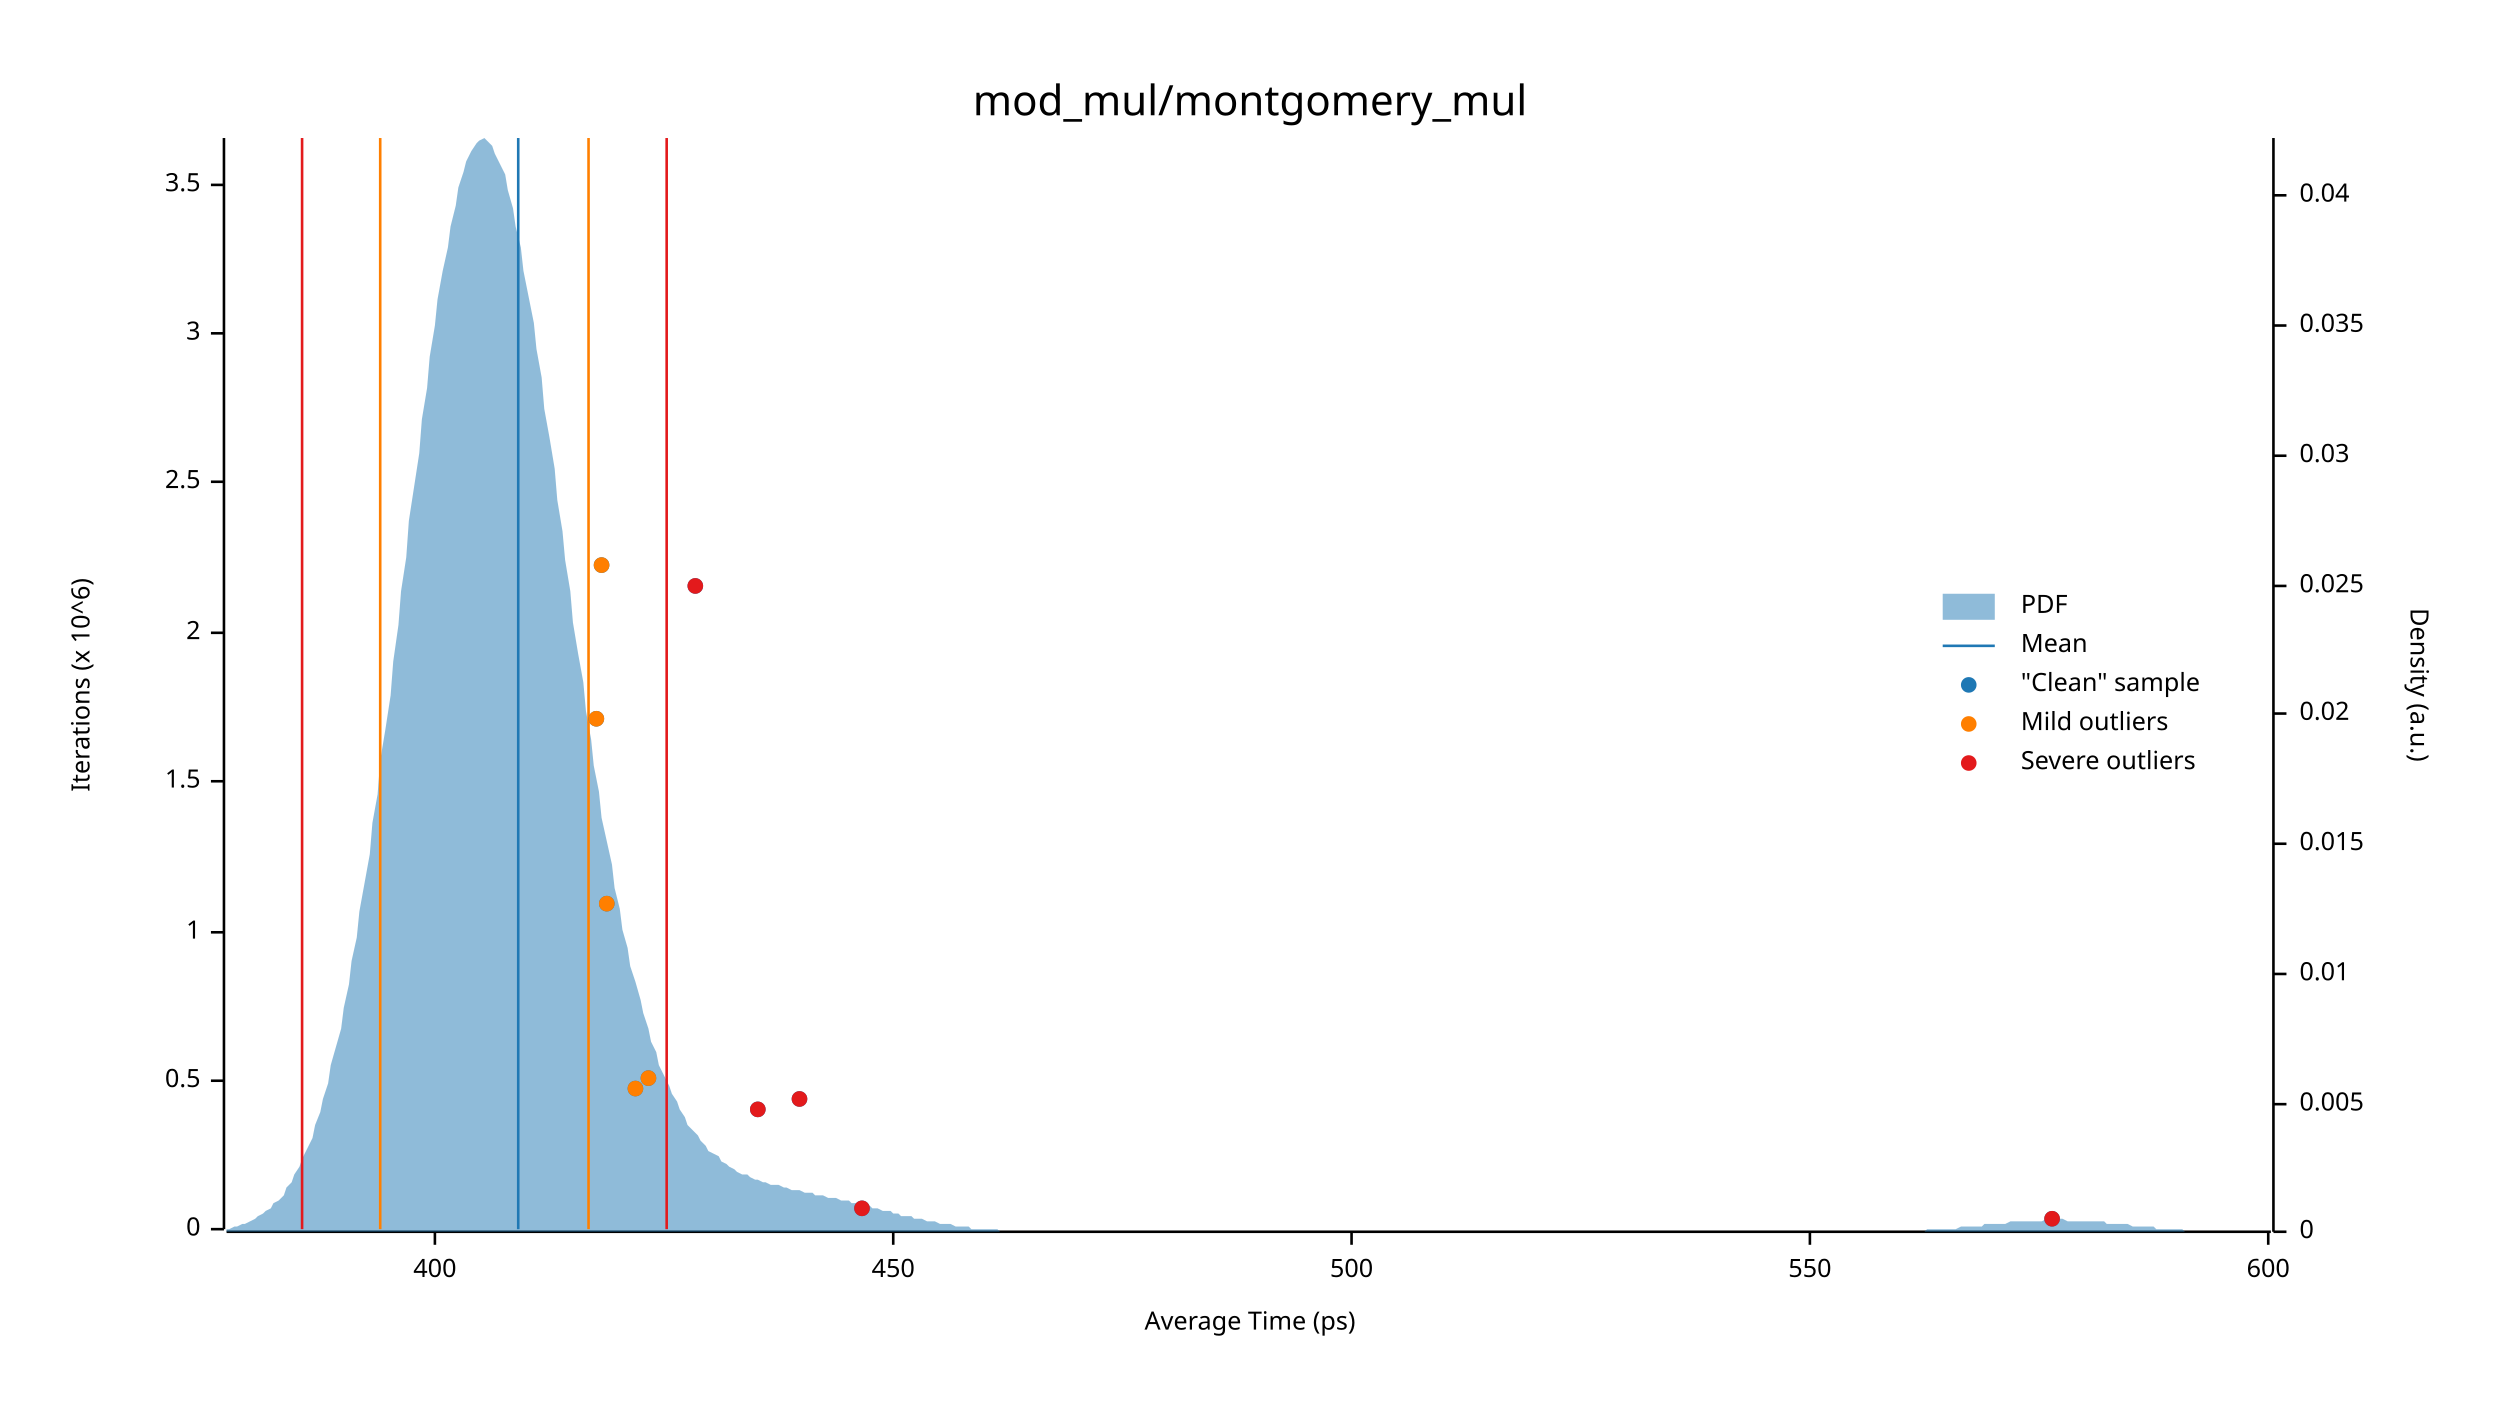
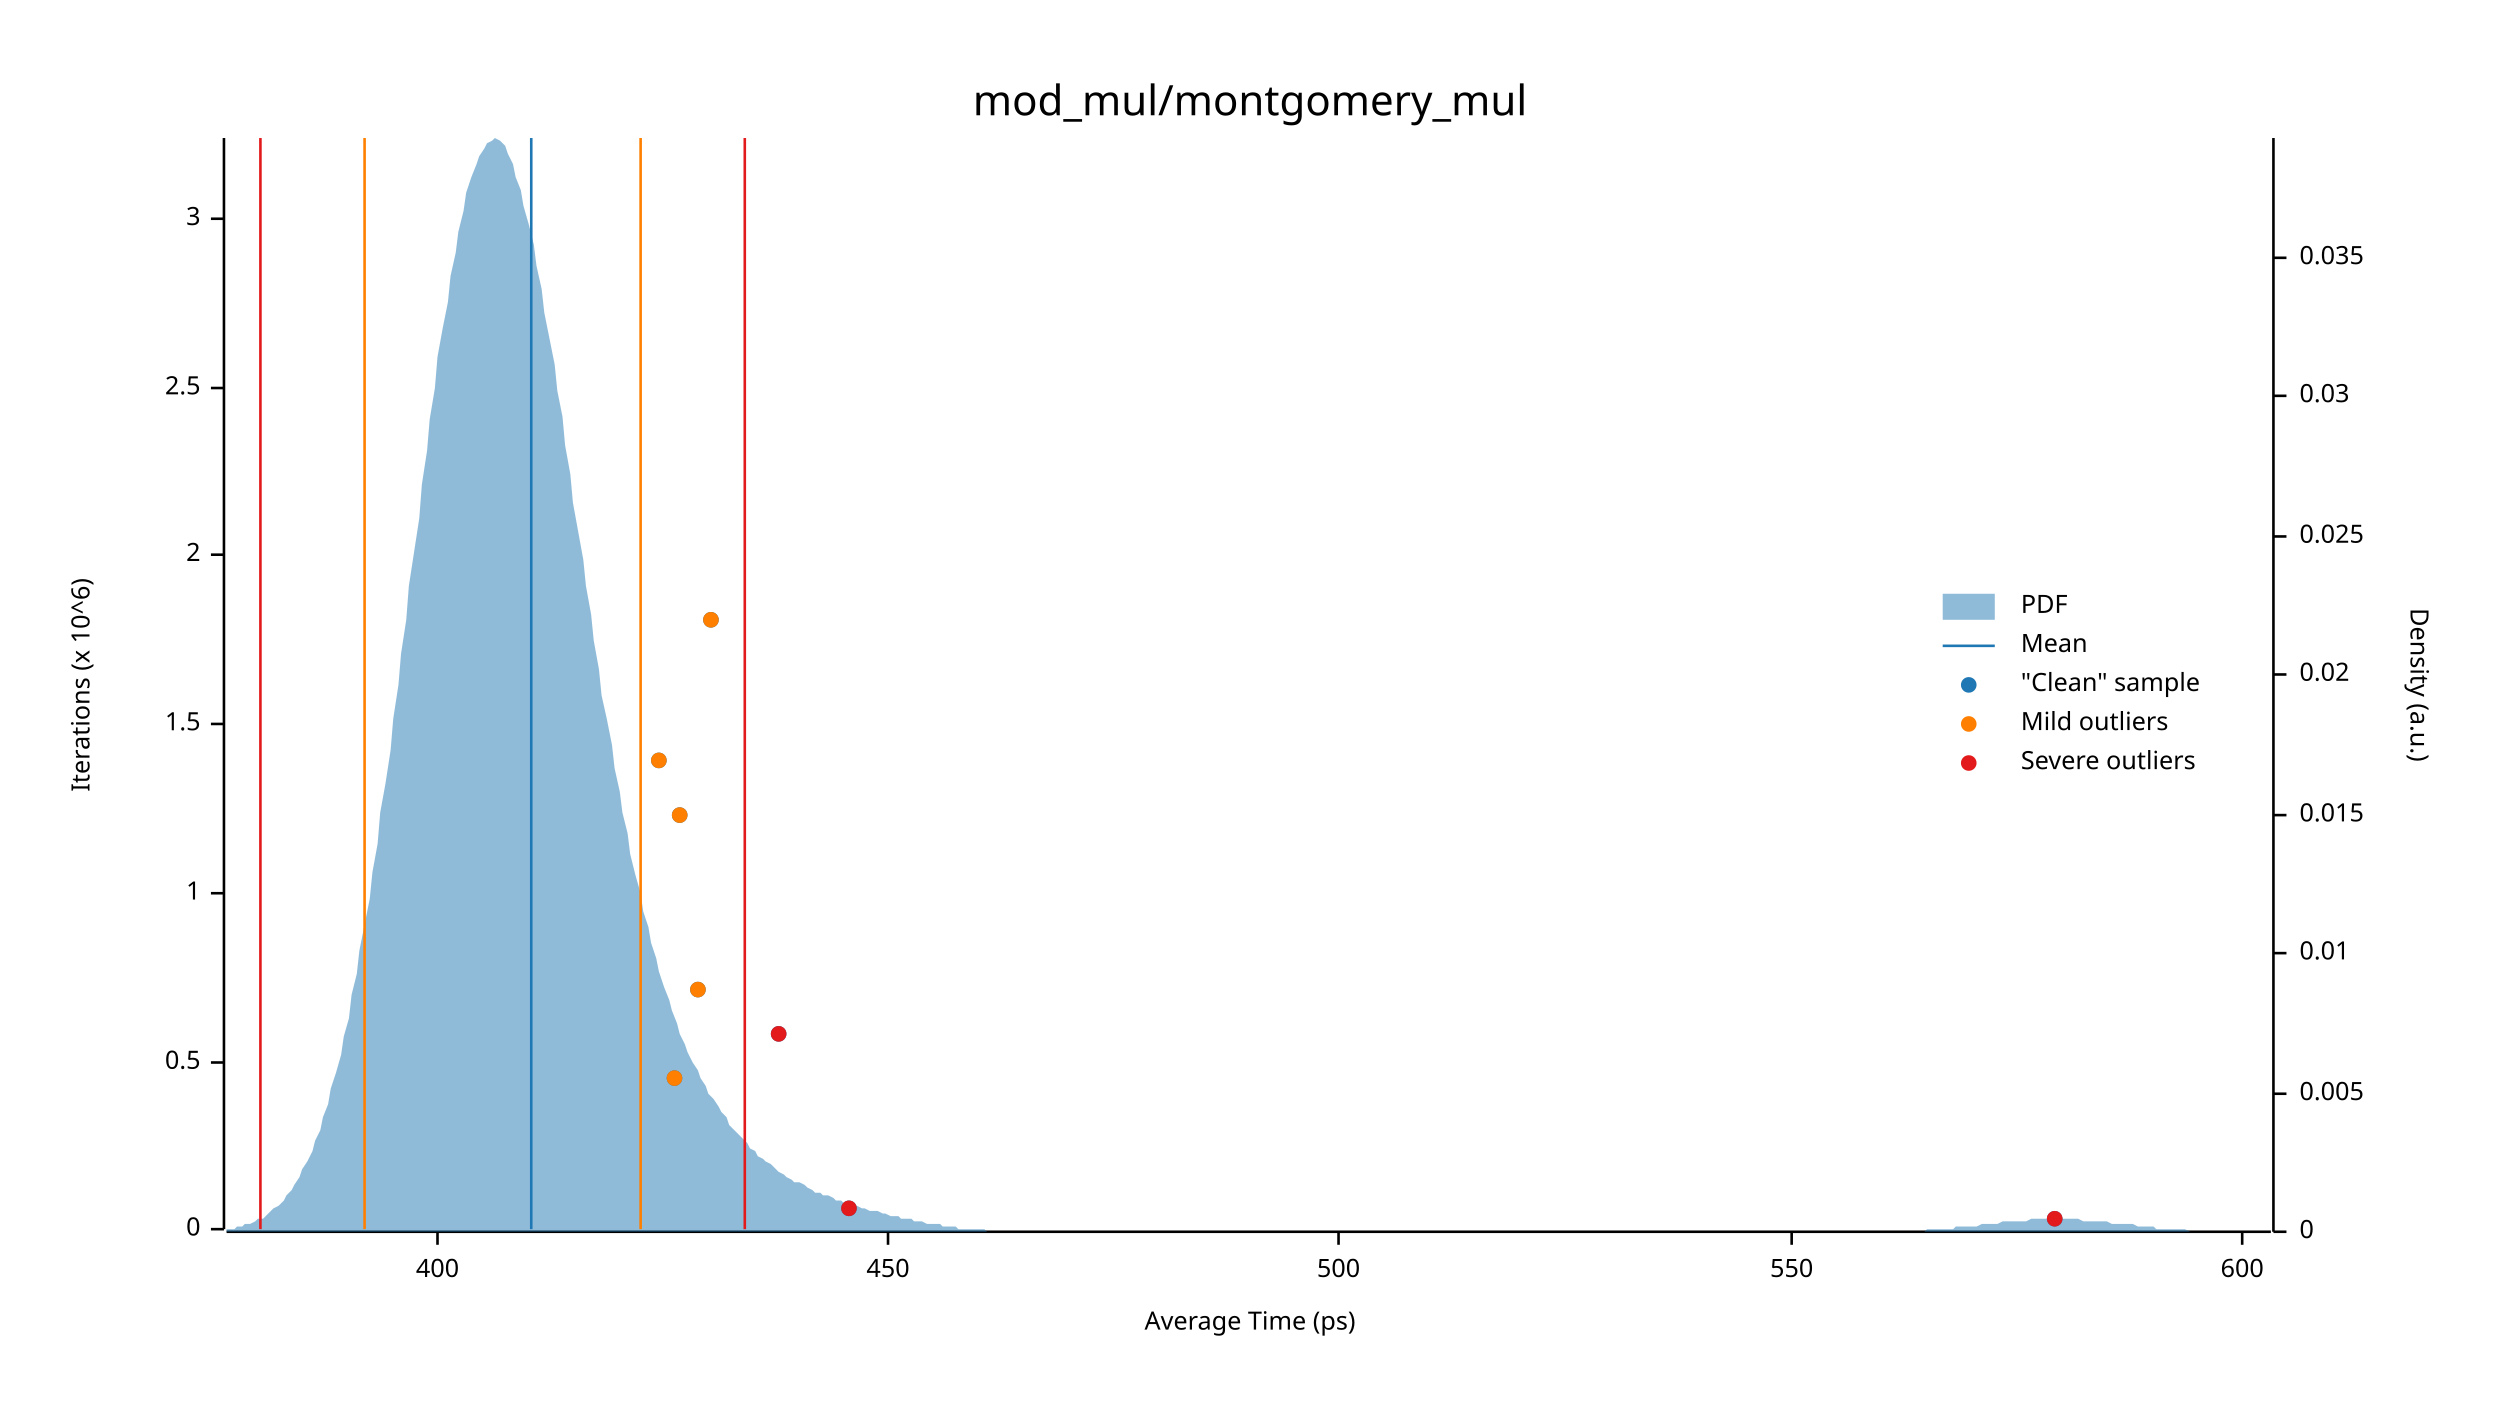
<svg xmlns="http://www.w3.org/2000/svg" width="960" height="540" viewBox="0 0 960 540">
  <text x="480" y="32" dy="0.76em" text-anchor="middle" font-family="sans-serif" font-size="16.129" opacity="1" fill="#000000">
mod_mul/montgomery_mul
</text>
  <text x="27" y="263" dy="0.76em" text-anchor="middle" font-family="sans-serif" font-size="9.677" opacity="1" fill="#000000" transform="rotate(270, 27, 263)">
Iterations (x 10^6)
</text>
  <text x="480" y="513" dy="-0.5ex" text-anchor="middle" font-family="sans-serif" font-size="9.677" opacity="1" fill="#000000">
Average Time (ps)
</text>
  <polyline fill="none" opacity="1" stroke="#000000" stroke-width="1" points="86,53 86,472 " />
  <text x="77" y="472" dy="0.5ex" text-anchor="end" font-family="sans-serif" font-size="9.677" opacity="1" fill="#000000">
0
</text>
  <polyline fill="none" opacity="1" stroke="#000000" stroke-width="1" points="81,472 86,472 " />
-   <text x="77" y="415" dy="0.5ex" text-anchor="end" font-family="sans-serif" font-size="9.677" opacity="1" fill="#000000">
+   <text x="77" y="408" dy="0.5ex" text-anchor="end" font-family="sans-serif" font-size="9.677" opacity="1" fill="#000000">
0.5
</text>
-   <polyline fill="none" opacity="1" stroke="#000000" stroke-width="1" points="81,415 86,415 " />
-   <text x="77" y="358" dy="0.5ex" text-anchor="end" font-family="sans-serif" font-size="9.677" opacity="1" fill="#000000">
+   <polyline fill="none" opacity="1" stroke="#000000" stroke-width="1" points="81,408 86,408 " />
+   <text x="77" y="343" dy="0.5ex" text-anchor="end" font-family="sans-serif" font-size="9.677" opacity="1" fill="#000000">
1
</text>
-   <polyline fill="none" opacity="1" stroke="#000000" stroke-width="1" points="81,358 86,358 " />
-   <text x="77" y="300" dy="0.5ex" text-anchor="end" font-family="sans-serif" font-size="9.677" opacity="1" fill="#000000">
+   <polyline fill="none" opacity="1" stroke="#000000" stroke-width="1" points="81,343 86,343 " />
+   <text x="77" y="278" dy="0.5ex" text-anchor="end" font-family="sans-serif" font-size="9.677" opacity="1" fill="#000000">
1.5
</text>
-   <polyline fill="none" opacity="1" stroke="#000000" stroke-width="1" points="81,300 86,300 " />
-   <text x="77" y="243" dy="0.5ex" text-anchor="end" font-family="sans-serif" font-size="9.677" opacity="1" fill="#000000">
+   <polyline fill="none" opacity="1" stroke="#000000" stroke-width="1" points="81,278 86,278 " />
+   <text x="77" y="213" dy="0.5ex" text-anchor="end" font-family="sans-serif" font-size="9.677" opacity="1" fill="#000000">
2
</text>
-   <polyline fill="none" opacity="1" stroke="#000000" stroke-width="1" points="81,243 86,243 " />
-   <text x="77" y="185" dy="0.5ex" text-anchor="end" font-family="sans-serif" font-size="9.677" opacity="1" fill="#000000">
+   <polyline fill="none" opacity="1" stroke="#000000" stroke-width="1" points="81,213 86,213 " />
+   <text x="77" y="149" dy="0.5ex" text-anchor="end" font-family="sans-serif" font-size="9.677" opacity="1" fill="#000000">
2.5
</text>
-   <polyline fill="none" opacity="1" stroke="#000000" stroke-width="1" points="81,185 86,185 " />
-   <text x="77" y="128" dy="0.5ex" text-anchor="end" font-family="sans-serif" font-size="9.677" opacity="1" fill="#000000">
+   <polyline fill="none" opacity="1" stroke="#000000" stroke-width="1" points="81,149 86,149 " />
+   <text x="77" y="84" dy="0.5ex" text-anchor="end" font-family="sans-serif" font-size="9.677" opacity="1" fill="#000000">
3
</text>
-   <polyline fill="none" opacity="1" stroke="#000000" stroke-width="1" points="81,128 86,128 " />
-   <text x="77" y="71" dy="0.5ex" text-anchor="end" font-family="sans-serif" font-size="9.677" opacity="1" fill="#000000">
- 3.5
- </text>
-   <polyline fill="none" opacity="1" stroke="#000000" stroke-width="1" points="81,71 86,71 " />
+   <polyline fill="none" opacity="1" stroke="#000000" stroke-width="1" points="81,84 86,84 " />
  <polyline fill="none" opacity="1" stroke="#000000" stroke-width="1" points="87,473 872,473 " />
-   <text x="167" y="483" dy="0.76em" text-anchor="middle" font-family="sans-serif" font-size="9.677" opacity="1" fill="#000000">
+   <text x="168" y="483" dy="0.76em" text-anchor="middle" font-family="sans-serif" font-size="9.677" opacity="1" fill="#000000">
400
</text>
-   <polyline fill="none" opacity="1" stroke="#000000" stroke-width="1" points="167,473 167,478 " />
-   <text x="343" y="483" dy="0.76em" text-anchor="middle" font-family="sans-serif" font-size="9.677" opacity="1" fill="#000000">
+   <polyline fill="none" opacity="1" stroke="#000000" stroke-width="1" points="168,473 168,478 " />
+   <text x="341" y="483" dy="0.76em" text-anchor="middle" font-family="sans-serif" font-size="9.677" opacity="1" fill="#000000">
450
</text>
-   <polyline fill="none" opacity="1" stroke="#000000" stroke-width="1" points="343,473 343,478 " />
-   <text x="519" y="483" dy="0.76em" text-anchor="middle" font-family="sans-serif" font-size="9.677" opacity="1" fill="#000000">
+   <polyline fill="none" opacity="1" stroke="#000000" stroke-width="1" points="341,473 341,478 " />
+   <text x="514" y="483" dy="0.76em" text-anchor="middle" font-family="sans-serif" font-size="9.677" opacity="1" fill="#000000">
500
</text>
-   <polyline fill="none" opacity="1" stroke="#000000" stroke-width="1" points="519,473 519,478 " />
-   <text x="695" y="483" dy="0.76em" text-anchor="middle" font-family="sans-serif" font-size="9.677" opacity="1" fill="#000000">
+   <polyline fill="none" opacity="1" stroke="#000000" stroke-width="1" points="514,473 514,478 " />
+   <text x="688" y="483" dy="0.76em" text-anchor="middle" font-family="sans-serif" font-size="9.677" opacity="1" fill="#000000">
550
</text>
-   <polyline fill="none" opacity="1" stroke="#000000" stroke-width="1" points="695,473 695,478 " />
-   <text x="871" y="483" dy="0.76em" text-anchor="middle" font-family="sans-serif" font-size="9.677" opacity="1" fill="#000000">
+   <polyline fill="none" opacity="1" stroke="#000000" stroke-width="1" points="688,473 688,478 " />
+   <text x="861" y="483" dy="0.76em" text-anchor="middle" font-family="sans-serif" font-size="9.677" opacity="1" fill="#000000">
600
</text>
-   <polyline fill="none" opacity="1" stroke="#000000" stroke-width="1" points="871,473 871,478 " />
+   <polyline fill="none" opacity="1" stroke="#000000" stroke-width="1" points="861,473 861,478 " />
  <text x="933" y="263" dy="0.76em" text-anchor="middle" font-family="sans-serif" font-size="9.677" opacity="1" fill="#000000" transform="rotate(90, 933, 263)">
Density (a.u.)
</text>
  <polyline fill="none" opacity="1" stroke="#000000" stroke-width="1" points="873,53 873,473 " />
  <text x="883" y="473" dy="0.5ex" text-anchor="start" font-family="sans-serif" font-size="9.677" opacity="1" fill="#000000">
0
</text>
  <polyline fill="none" opacity="1" stroke="#000000" stroke-width="1" points="873,473 878,473 " />
-   <text x="883" y="424" dy="0.5ex" text-anchor="start" font-family="sans-serif" font-size="9.677" opacity="1" fill="#000000">
+   <text x="883" y="420" dy="0.5ex" text-anchor="start" font-family="sans-serif" font-size="9.677" opacity="1" fill="#000000">
0.005
</text>
-   <polyline fill="none" opacity="1" stroke="#000000" stroke-width="1" points="873,424 878,424 " />
-   <text x="883" y="374" dy="0.5ex" text-anchor="start" font-family="sans-serif" font-size="9.677" opacity="1" fill="#000000">
+   <polyline fill="none" opacity="1" stroke="#000000" stroke-width="1" points="873,420 878,420 " />
+   <text x="883" y="366" dy="0.5ex" text-anchor="start" font-family="sans-serif" font-size="9.677" opacity="1" fill="#000000">
0.01
</text>
-   <polyline fill="none" opacity="1" stroke="#000000" stroke-width="1" points="873,374 878,374 " />
-   <text x="883" y="324" dy="0.5ex" text-anchor="start" font-family="sans-serif" font-size="9.677" opacity="1" fill="#000000">
+   <polyline fill="none" opacity="1" stroke="#000000" stroke-width="1" points="873,366 878,366 " />
+   <text x="883" y="313" dy="0.5ex" text-anchor="start" font-family="sans-serif" font-size="9.677" opacity="1" fill="#000000">
0.015
</text>
-   <polyline fill="none" opacity="1" stroke="#000000" stroke-width="1" points="873,324 878,324 " />
-   <text x="883" y="274" dy="0.5ex" text-anchor="start" font-family="sans-serif" font-size="9.677" opacity="1" fill="#000000">
+   <polyline fill="none" opacity="1" stroke="#000000" stroke-width="1" points="873,313 878,313 " />
+   <text x="883" y="259" dy="0.5ex" text-anchor="start" font-family="sans-serif" font-size="9.677" opacity="1" fill="#000000">
0.02
</text>
-   <polyline fill="none" opacity="1" stroke="#000000" stroke-width="1" points="873,274 878,274 " />
-   <text x="883" y="225" dy="0.5ex" text-anchor="start" font-family="sans-serif" font-size="9.677" opacity="1" fill="#000000">
+   <polyline fill="none" opacity="1" stroke="#000000" stroke-width="1" points="873,259 878,259 " />
+   <text x="883" y="206" dy="0.5ex" text-anchor="start" font-family="sans-serif" font-size="9.677" opacity="1" fill="#000000">
0.025
</text>
-   <polyline fill="none" opacity="1" stroke="#000000" stroke-width="1" points="873,225 878,225 " />
-   <text x="883" y="175" dy="0.5ex" text-anchor="start" font-family="sans-serif" font-size="9.677" opacity="1" fill="#000000">
+   <polyline fill="none" opacity="1" stroke="#000000" stroke-width="1" points="873,206 878,206 " />
+   <text x="883" y="152" dy="0.5ex" text-anchor="start" font-family="sans-serif" font-size="9.677" opacity="1" fill="#000000">
0.03
</text>
-   <polyline fill="none" opacity="1" stroke="#000000" stroke-width="1" points="873,175 878,175 " />
-   <text x="883" y="125" dy="0.5ex" text-anchor="start" font-family="sans-serif" font-size="9.677" opacity="1" fill="#000000">
+   <polyline fill="none" opacity="1" stroke="#000000" stroke-width="1" points="873,152 878,152 " />
+   <text x="883" y="99" dy="0.5ex" text-anchor="start" font-family="sans-serif" font-size="9.677" opacity="1" fill="#000000">
0.035
</text>
-   <polyline fill="none" opacity="1" stroke="#000000" stroke-width="1" points="873,125 878,125 " />
-   <text x="883" y="75" dy="0.5ex" text-anchor="start" font-family="sans-serif" font-size="9.677" opacity="1" fill="#000000">
- 0.04
- </text>
-   <polyline fill="none" opacity="1" stroke="#000000" stroke-width="1" points="873,75 878,75 " />
-   <polygon opacity="0.5" fill="#1F78B4" points="87,472 88,472 90,471 91,471 93,470 94,470 96,469 98,468 99,467 101,466 102,465 104,464 105,462 107,461 109,459 110,456 112,454 113,451 115,448 116,445 118,441 120,437 121,432 123,427 124,422 126,416 127,409 129,402 131,395 132,387 134,378 135,369 137,360 138,350 140,339 142,328 143,316 145,305 146,292 148,280 150,267 151,254 153,240 154,227 156,214 157,200 159,187 161,174 162,161 164,149 165,137 167,125 168,115 170,104 172,95 173,87 175,79 176,72 178,66 179,62 181,58 183,55 184,54 186,53 187,54 189,56 190,59 192,63 194,67 195,73 197,80 198,87 200,95 201,104 203,114 205,124 206,134 208,145 209,157 211,168 213,180 214,192 216,204 217,215 219,227 220,239 222,251 224,262 225,273 227,284 228,294 230,304 231,314 233,323 235,332 236,341 238,349 239,357 241,364 242,371 244,377 246,384 247,389 249,395 250,400 252,404 253,409 255,413 257,417 258,420 260,423 261,426 263,429 264,432 266,434 268,436 269,438 271,440 272,442 274,443 276,444 277,446 279,447 280,448 282,449 283,450 285,451 287,451 288,452 290,453 291,453 293,454 294,454 296,455 298,455 299,455 301,456 302,456 304,457 305,457 307,457 309,458 310,458 312,458 313,459 315,459 316,459 318,460 320,460 321,460 323,461 324,461 326,461 327,462 329,462 331,463 332,463 334,463 335,464 337,464 339,465 340,465 342,465 343,466 345,466 346,467 348,467 350,467 351,468 353,468 354,468 356,469 357,469 359,469 361,470 362,470 364,470 365,470 367,471 368,471 370,471 372,471 373,472 375,472 376,472 378,472 379,472 381,472 383,472 384,473 386,473 387,473 389,473 391,473 392,473 394,473 395,473 397,473 398,473 400,473 402,473 403,473 405,473 406,473 408,473 409,473 411,473 413,473 414,473 416,473 417,473 419,473 420,473 422,473 424,473 425,473 427,473 428,473 430,473 431,473 433,473 435,473 436,473 438,473 439,473 441,473 442,473 444,473 446,473 447,473 449,473 450,473 452,473 454,473 455,473 457,473 458,473 460,473 461,473 463,473 465,473 466,473 468,473 469,473 471,473 472,473 474,473 476,473 477,473 479,473 480,473 482,473 483,473 485,473 487,473 488,473 490,473 491,473 493,473 494,473 496,473 498,473 499,473 501,473 502,473 504,473 505,473 507,473 509,473 510,473 512,473 513,473 515,473 517,473 518,473 520,473 521,473 523,473 524,473 526,473 528,473 529,473 531,473 532,473 534,473 535,473 537,473 539,473 540,473 542,473 543,473 545,473 546,473 548,473 550,473 551,473 553,473 554,473 556,473 557,473 559,473 561,473 562,473 564,473 565,473 567,473 568,473 570,473 572,473 573,473 575,473 576,473 578,473 580,473 581,473 583,473 584,473 586,473 587,473 589,473 591,473 592,473 594,473 595,473 597,473 598,473 600,473 602,473 603,473 605,473 606,473 608,473 609,473 611,473 613,473 614,473 616,473 617,473 619,473 620,473 622,473 624,473 625,473 627,473 628,473 630,473 632,473 633,473 635,473 636,473 638,473 639,473 641,473 643,473 644,473 646,473 647,473 649,473 650,473 652,473 654,473 655,473 657,473 658,473 660,473 661,473 663,473 665,473 666,473 668,473 669,473 671,473 672,473 674,473 676,473 677,473 679,473 680,473 682,473 683,473 685,473 687,473 688,473 690,473 691,473 693,473 695,473 696,473 698,473 699,473 701,473 702,473 704,473 706,473 707,473 709,473 710,473 712,473 713,473 715,473 717,473 718,473 720,473 721,473 723,473 724,473 726,473 728,473 729,473 731,473 732,473 734,473 735,473 737,473 739,473 740,472 742,472 743,472 745,472 746,472 748,472 750,472 751,472 753,471 754,471 756,471 758,471 759,471 761,471 762,470 764,470 765,470 767,470 769,470 770,470 772,469 773,469 775,469 776,469 778,469 780,469 781,469 783,469 784,469 786,468 787,468 789,468 791,468 792,468 794,469 795,469 797,469 798,469 800,469 802,469 803,469 805,469 806,469 808,469 809,470 811,470 813,470 814,470 816,470 817,470 819,471 821,471 822,471 824,471 825,471 827,471 828,472 830,472 832,472 833,472 835,472 836,472 838,472 839,473 841,473 843,473 844,473 846,473 847,473 849,473 850,473 852,473 854,473 855,473 857,473 858,473 860,473 861,473 863,473 865,473 866,473 868,473 869,473 871,473 873,473 873,473 87,473 " />
-   <polyline fill="none" opacity="1" stroke="#1F78B4" stroke-width="1" points="199,472 199,53 " />
-   <polyline fill="none" opacity="1" stroke="#FF7F00" stroke-width="1" points="146,472 146,53 " />
-   <polyline fill="none" opacity="1" stroke="#FF7F00" stroke-width="1" points="226,472 226,53 " />
-   <polyline fill="none" opacity="1" stroke="#E31A1C" stroke-width="1" points="116,472 116,53 " />
-   <polyline fill="none" opacity="1" stroke="#E31A1C" stroke-width="1" points="256,472 256,53 " />
-   <circle cx="788" cy="468" r="3" opacity="1" fill="#1F78B4" stroke="none" stroke-width="1" />
-   <circle cx="331" cy="464" r="3" opacity="1" fill="#1F78B4" stroke="none" stroke-width="1" />
-   <circle cx="291" cy="426" r="3" opacity="1" fill="#1F78B4" stroke="none" stroke-width="1" />
-   <circle cx="307" cy="422" r="3" opacity="1" fill="#1F78B4" stroke="none" stroke-width="1" />
-   <circle cx="244" cy="418" r="3" opacity="1" fill="#1F78B4" stroke="none" stroke-width="1" />
-   <circle cx="249" cy="414" r="3" opacity="1" fill="#1F78B4" stroke="none" stroke-width="1" />
-   <circle cx="233" cy="347" r="3" opacity="1" fill="#1F78B4" stroke="none" stroke-width="1" />
-   <circle cx="229" cy="276" r="3" opacity="1" fill="#1F78B4" stroke="none" stroke-width="1" />
-   <circle cx="267" cy="225" r="3" opacity="1" fill="#1F78B4" stroke="none" stroke-width="1" />
-   <circle cx="231" cy="217" r="3" opacity="1" fill="#1F78B4" stroke="none" stroke-width="1" />
-   <circle cx="244" cy="418" r="3" opacity="1" fill="#FF7F00" stroke="none" stroke-width="1" />
-   <circle cx="249" cy="414" r="3" opacity="1" fill="#FF7F00" stroke="none" stroke-width="1" />
-   <circle cx="233" cy="347" r="3" opacity="1" fill="#FF7F00" stroke="none" stroke-width="1" />
-   <circle cx="229" cy="276" r="3" opacity="1" fill="#FF7F00" stroke="none" stroke-width="1" />
-   <circle cx="231" cy="217" r="3" opacity="1" fill="#FF7F00" stroke="none" stroke-width="1" />
-   <circle cx="788" cy="468" r="3" opacity="1" fill="#E31A1C" stroke="none" stroke-width="1" />
-   <circle cx="331" cy="464" r="3" opacity="1" fill="#E31A1C" stroke="none" stroke-width="1" />
-   <circle cx="291" cy="426" r="3" opacity="1" fill="#E31A1C" stroke="none" stroke-width="1" />
-   <circle cx="307" cy="422" r="3" opacity="1" fill="#E31A1C" stroke="none" stroke-width="1" />
-   <circle cx="267" cy="225" r="3" opacity="1" fill="#E31A1C" stroke="none" stroke-width="1" />
+   <polyline fill="none" opacity="1" stroke="#000000" stroke-width="1" points="873,99 878,99 " />
+   <polygon opacity="0.5" fill="#1F78B4" points="87,472 88,472 90,472 91,471 93,471 94,470 96,470 98,469 99,468 101,468 102,467 104,465 105,464 107,463 109,461 110,459 112,457 113,455 115,452 116,449 118,446 120,442 121,438 123,434 124,429 126,424 127,418 129,412 131,405 132,398 134,391 135,382 137,374 138,365 140,355 142,345 143,335 145,324 146,312 148,301 150,288 151,276 153,263 154,251 156,238 157,225 159,212 161,199 162,186 164,173 165,161 167,149 168,137 170,126 172,116 173,106 175,97 176,89 178,81 179,74 181,68 183,63 184,60 186,57 187,55 189,54 190,53 192,54 194,56 195,59 197,63 198,68 200,73 201,79 203,86 205,94 206,102 208,111 209,120 211,130 213,140 214,150 216,160 217,171 219,182 220,193 222,204 224,215 225,225 227,236 228,246 230,257 231,267 233,276 235,286 236,295 238,304 239,312 241,320 242,328 244,336 246,343 247,350 249,356 250,362 252,368 253,373 255,379 257,384 258,388 260,393 261,397 263,401 264,404 266,408 268,411 269,414 271,417 272,420 274,422 276,425 277,427 279,429 280,432 282,434 283,435 285,437 287,439 288,441 290,442 291,444 293,445 294,446 296,447 298,449 299,450 301,451 302,452 304,453 305,454 307,454 309,455 310,456 312,457 313,458 315,458 316,459 318,459 320,460 321,461 323,461 324,462 326,462 327,463 329,463 331,464 332,464 334,465 335,465 337,465 339,466 340,466 342,467 343,467 345,467 346,468 348,468 350,468 351,469 353,469 354,469 356,470 357,470 359,470 361,470 362,471 364,471 365,471 367,471 368,472 370,472 372,472 373,472 375,472 376,472 378,472 379,473 381,473 383,473 384,473 386,473 387,473 389,473 391,473 392,473 394,473 395,473 397,473 398,473 400,473 402,473 403,473 405,473 406,473 408,473 409,473 411,473 413,473 414,473 416,473 417,473 419,473 420,473 422,473 424,473 425,473 427,473 428,473 430,473 431,473 433,473 435,473 436,473 438,473 439,473 441,473 442,473 444,473 446,473 447,473 449,473 450,473 452,473 454,473 455,473 457,473 458,473 460,473 461,473 463,473 465,473 466,473 468,473 469,473 471,473 472,473 474,473 476,473 477,473 479,473 480,473 482,473 483,473 485,473 487,473 488,473 490,473 491,473 493,473 494,473 496,473 498,473 499,473 501,473 502,473 504,473 505,473 507,473 509,473 510,473 512,473 513,473 515,473 517,473 518,473 520,473 521,473 523,473 524,473 526,473 528,473 529,473 531,473 532,473 534,473 535,473 537,473 539,473 540,473 542,473 543,473 545,473 546,473 548,473 550,473 551,473 553,473 554,473 556,473 557,473 559,473 561,473 562,473 564,473 565,473 567,473 568,473 570,473 572,473 573,473 575,473 576,473 578,473 580,473 581,473 583,473 584,473 586,473 587,473 589,473 591,473 592,473 594,473 595,473 597,473 598,473 600,473 602,473 603,473 605,473 606,473 608,473 609,473 611,473 613,473 614,473 616,473 617,473 619,473 620,473 622,473 624,473 625,473 627,473 628,473 630,473 632,473 633,473 635,473 636,473 638,473 639,473 641,473 643,473 644,473 646,473 647,473 649,473 650,473 652,473 654,473 655,473 657,473 658,473 660,473 661,473 663,473 665,473 666,473 668,473 669,473 671,473 672,473 674,473 676,473 677,473 679,473 680,473 682,473 683,473 685,473 687,473 688,473 690,473 691,473 693,473 695,473 696,473 698,473 699,473 701,473 702,473 704,473 706,473 707,473 709,473 710,473 712,473 713,473 715,473 717,473 718,473 720,473 721,473 723,473 724,473 726,473 728,473 729,473 731,473 732,473 734,473 735,473 737,473 739,473 740,472 742,472 743,472 745,472 746,472 748,472 750,472 751,471 753,471 754,471 756,471 758,471 759,471 761,470 762,470 764,470 765,470 767,470 769,469 770,469 772,469 773,469 775,469 776,469 778,469 780,468 781,468 783,468 784,468 786,468 787,468 789,468 791,468 792,468 794,468 795,468 797,468 798,468 800,469 802,469 803,469 805,469 806,469 808,469 809,469 811,470 813,470 814,470 816,470 817,470 819,470 821,471 822,471 824,471 825,471 827,471 828,472 830,472 832,472 833,472 835,472 836,472 838,472 839,472 841,473 843,473 844,473 846,473 847,473 849,473 850,473 852,473 854,473 855,473 857,473 858,473 860,473 861,473 863,473 865,473 866,473 868,473 869,473 871,473 873,473 873,473 87,473 " />
+   <polyline fill="none" opacity="1" stroke="#1F78B4" stroke-width="1" points="204,472 204,53 " />
+   <polyline fill="none" opacity="1" stroke="#FF7F00" stroke-width="1" points="140,472 140,53 " />
+   <polyline fill="none" opacity="1" stroke="#FF7F00" stroke-width="1" points="246,472 246,53 " />
+   <polyline fill="none" opacity="1" stroke="#E31A1C" stroke-width="1" points="100,472 100,53 " />
+   <polyline fill="none" opacity="1" stroke="#E31A1C" stroke-width="1" points="286,472 286,53 " />
+   <circle cx="789" cy="468" r="3" opacity="1" fill="#1F78B4" stroke="none" stroke-width="1" />
+   <circle cx="326" cy="464" r="3" opacity="1" fill="#1F78B4" stroke="none" stroke-width="1" />
+   <circle cx="259" cy="414" r="3" opacity="1" fill="#1F78B4" stroke="none" stroke-width="1" />
+   <circle cx="299" cy="397" r="3" opacity="1" fill="#1F78B4" stroke="none" stroke-width="1" />
+   <circle cx="268" cy="380" r="3" opacity="1" fill="#1F78B4" stroke="none" stroke-width="1" />
+   <circle cx="261" cy="313" r="3" opacity="1" fill="#1F78B4" stroke="none" stroke-width="1" />
+   <circle cx="253" cy="292" r="3" opacity="1" fill="#1F78B4" stroke="none" stroke-width="1" />
+   <circle cx="273" cy="238" r="3" opacity="1" fill="#1F78B4" stroke="none" stroke-width="1" />
+   <circle cx="259" cy="414" r="3" opacity="1" fill="#FF7F00" stroke="none" stroke-width="1" />
+   <circle cx="268" cy="380" r="3" opacity="1" fill="#FF7F00" stroke="none" stroke-width="1" />
+   <circle cx="261" cy="313" r="3" opacity="1" fill="#FF7F00" stroke="none" stroke-width="1" />
+   <circle cx="253" cy="292" r="3" opacity="1" fill="#FF7F00" stroke="none" stroke-width="1" />
+   <circle cx="273" cy="238" r="3" opacity="1" fill="#FF7F00" stroke="none" stroke-width="1" />
+   <circle cx="789" cy="468" r="3" opacity="1" fill="#E31A1C" stroke="none" stroke-width="1" />
+   <circle cx="326" cy="464" r="3" opacity="1" fill="#E31A1C" stroke="none" stroke-width="1" />
+   <circle cx="299" cy="397" r="3" opacity="1" fill="#E31A1C" stroke="none" stroke-width="1" />
  <text x="776" y="228" dy="0.76em" text-anchor="start" font-family="sans-serif" font-size="9.677" opacity="1" fill="#000000">
PDF
</text>
  <text x="776" y="243" dy="0.76em" text-anchor="start" font-family="sans-serif" font-size="9.677" opacity="1" fill="#000000">
Mean
</text>
  <text x="776" y="258" dy="0.76em" text-anchor="start" font-family="sans-serif" font-size="9.677" opacity="1" fill="#000000">
"Clean" sample
</text>
  <text x="776" y="273" dy="0.76em" text-anchor="start" font-family="sans-serif" font-size="9.677" opacity="1" fill="#000000">
Mild outliers
</text>
  <text x="776" y="288" dy="0.76em" text-anchor="start" font-family="sans-serif" font-size="9.677" opacity="1" fill="#000000">
Severe outliers
</text>
  <rect x="746" y="228" width="20" height="10" opacity="0.5" fill="#1F78B4" stroke="none" />
  <polyline fill="none" opacity="1" stroke="#1F78B4" stroke-width="1" points="746,248 766,248 " />
  <circle cx="756" cy="263" r="3" opacity="1" fill="#1F78B4" stroke="none" stroke-width="1" />
  <circle cx="756" cy="278" r="3" opacity="1" fill="#FF7F00" stroke="none" stroke-width="1" />
  <circle cx="756" cy="293" r="3" opacity="1" fill="#E31A1C" stroke="none" stroke-width="1" />
</svg>
